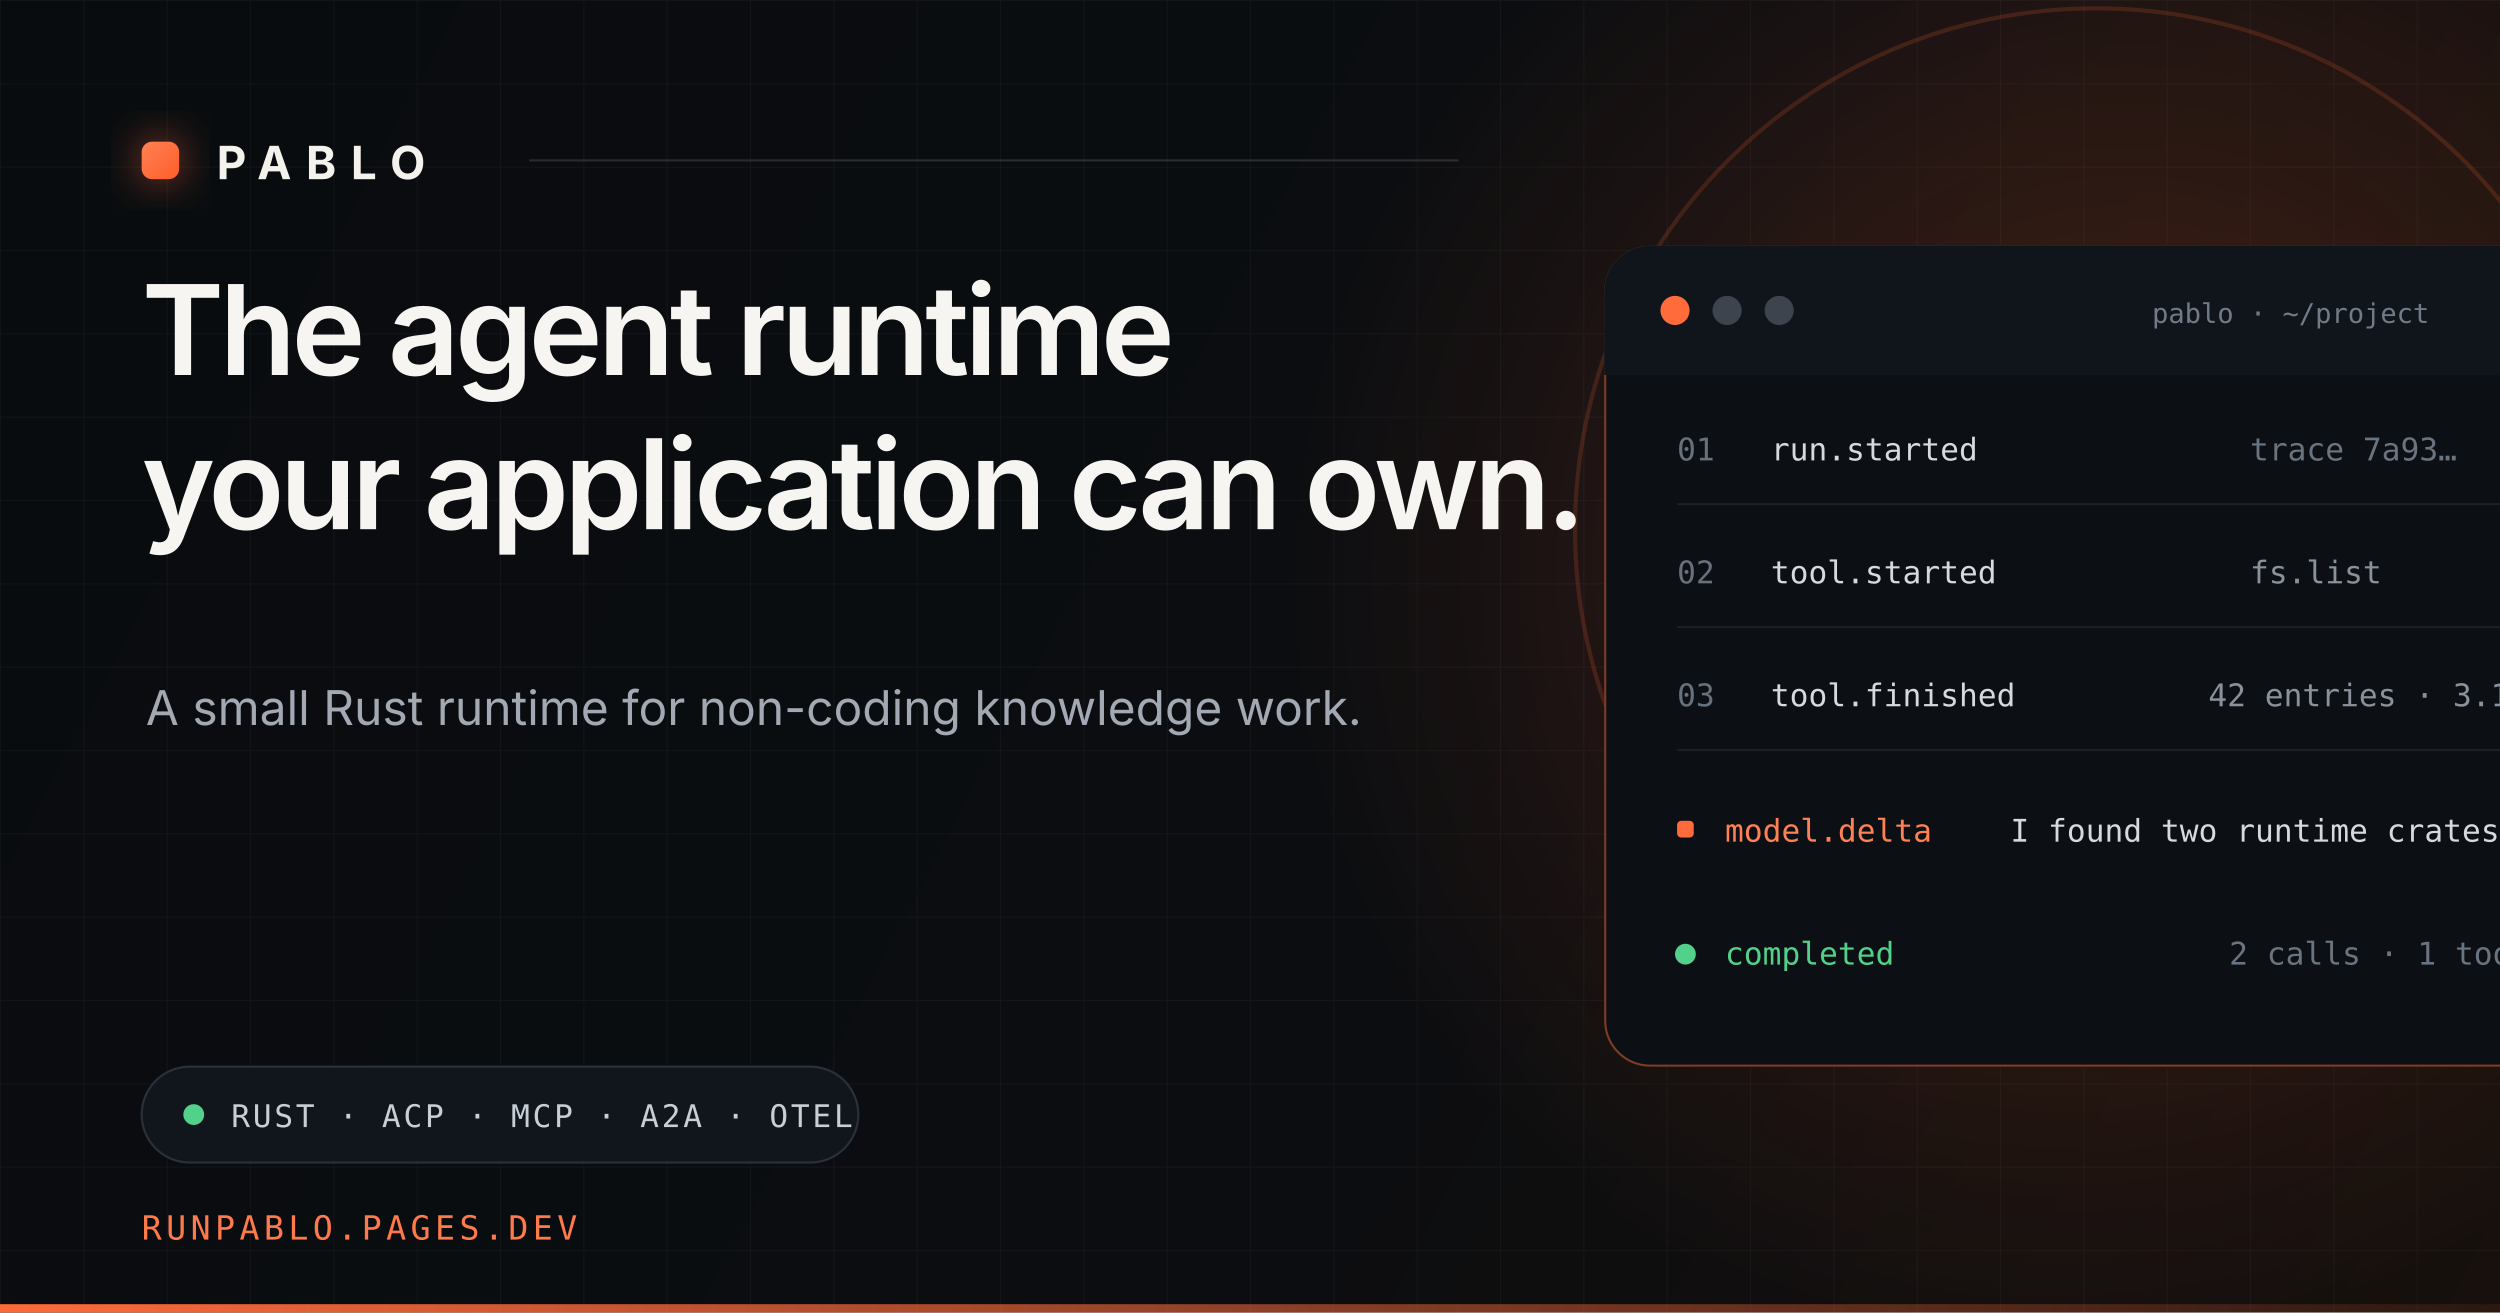
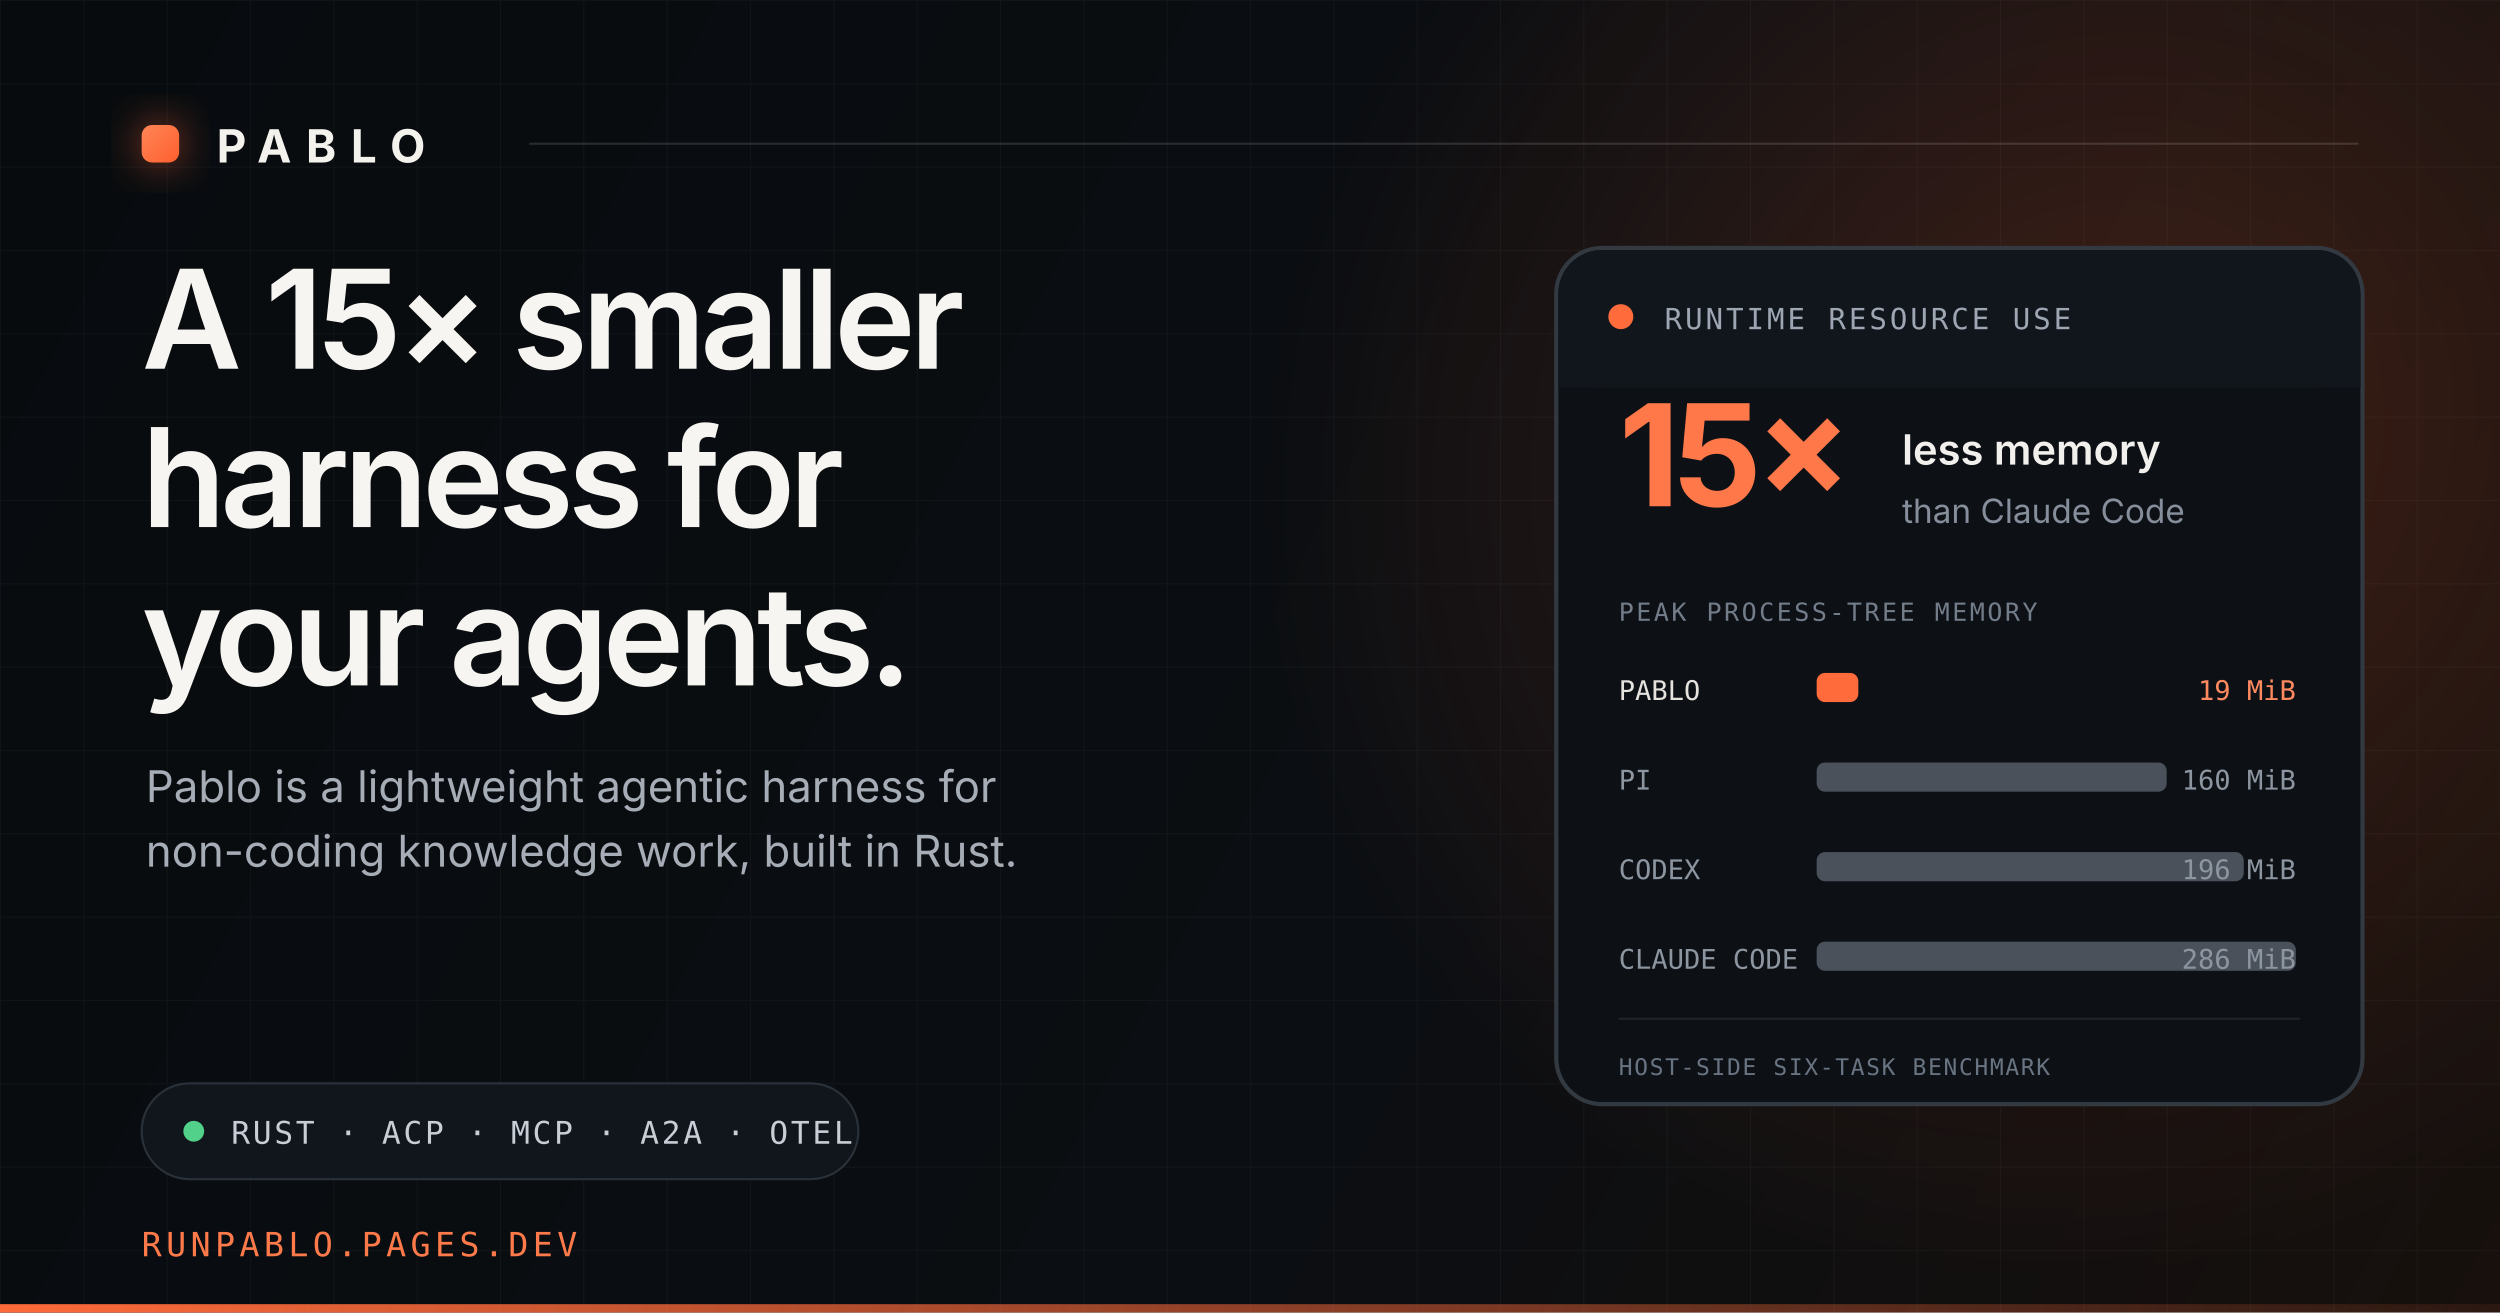
<svg xmlns="http://www.w3.org/2000/svg" width="1200" height="630" viewBox="0 0 1200 630" role="img" aria-labelledby="title description">
  <defs>
    <linearGradient id="background" x1="0" y1="0" x2="1200" y2="630" gradientUnits="userSpaceOnUse">
-       <stop stop-color="#090c0f" />
-       <stop offset="0.58" stop-color="#0b0d10" />
+       <stop stop-color="#080b0e" />
+       <stop offset="0.6" stop-color="#0b0e12" />
      <stop offset="1" stop-color="#17100d" />
    </linearGradient>
    <linearGradient id="accent" x1="0" y1="0" x2="1" y2="1">
-       <stop stop-color="#ff8254" />
-       <stop offset="1" stop-color="#ff5c2b" />
+       <stop stop-color="#ff8557" />
+       <stop offset="1" stop-color="#ff5f2e" />
    </linearGradient>
    <linearGradient id="trace" x1="0" y1="0" x2="1" y2="0">
      <stop stop-color="#ff6b3a" />
      <stop offset="1" stop-color="#ff6b3a" stop-opacity="0.08" />
    </linearGradient>
-     <radialGradient id="glow" cx="0" cy="0" r="1" gradientTransform="translate(1008 256) rotate(139.7) scale(405 382)" gradientUnits="userSpaceOnUse">
-       <stop stop-color="#ff652f" stop-opacity="0.22" />
+     <radialGradient id="glow" cx="0" cy="0" r="1" gradientTransform="translate(1010 210) rotate(136) scale(420 390)" gradientUnits="userSpaceOnUse">
+       <stop stop-color="#ff652f" stop-opacity="0.2" />
      <stop offset="1" stop-color="#ff652f" stop-opacity="0" />
    </radialGradient>
    <pattern id="grid" width="40" height="40" patternUnits="userSpaceOnUse">
      <path d="M40 0H0V40" fill="none" stroke="#ffffff" stroke-opacity="0.035" />
    </pattern>
    <filter id="soft-glow" x="-80%" y="-80%" width="260%" height="260%">
      <feGaussianBlur stdDeviation="10" />
    </filter>
-     <clipPath id="frame-clip">
-       <rect x="770" y="118" width="500" height="394" rx="22" />
-     </clipPath>
  </defs>
  <rect width="1200" height="630" fill="url(#background)" />
  <rect width="1200" height="630" fill="url(#grid)" />
  <rect width="1200" height="630" fill="url(#glow)" />
-   <circle cx="1006" cy="254" r="250" fill="none" stroke="#ff652f" stroke-opacity="0.17" stroke-width="2" />
-   <g transform="translate(68 66)">
+   <g transform="translate(68 58)">
    <rect x="0" y="2" width="18" height="18" rx="5" fill="#ff6b3a" filter="url(#soft-glow)" opacity="0.62" />
    <rect x="0" y="2" width="18" height="18" rx="5" fill="url(#accent)" />
    <text x="36" y="20" fill="#f4f2ed" font-family="Manrope, Inter, Helvetica Neue, Arial, sans-serif" font-size="22" font-weight="700" letter-spacing="7">PABLO</text>
-     <line x1="186" y1="11" x2="632" y2="11" stroke="#ffffff" stroke-opacity="0.13" />
+     <line x1="186" y1="11" x2="1064" y2="11" stroke="#ffffff" stroke-opacity="0.13" />
  </g>
-   <g transform="translate(68 180)">
-     <text fill="#f7f5f1" font-family="Manrope, Inter, Helvetica Neue, Arial, sans-serif" font-size="60" font-weight="600" letter-spacing="-2.2">
-       <tspan x="0" y="0">The agent runtime</tspan>
-       <tspan x="0" y="74">your application can own.</tspan>
+   <g transform="translate(68 177)">
+     <text fill="#f7f5f1" font-family="Manrope, Inter, Helvetica Neue, Arial, sans-serif" font-size="66" font-weight="600" letter-spacing="-2.7">
+       <tspan x="0" y="0">A 15× smaller</tspan>
+       <tspan x="0" y="76">harness for</tspan>
+       <tspan x="0" y="152">your agents.</tspan>
    </text>
-     <text x="2" y="168" fill="#a2a9b3" font-family="Manrope, Inter, Helvetica Neue, Arial, sans-serif" font-size="23" font-weight="400">A small Rust runtime for non-coding knowledge work.</text>
+     <text x="2" y="208" fill="#a7adb6" font-family="Manrope, Inter, Helvetica Neue, Arial, sans-serif" font-size="21" font-weight="400">
+       <tspan x="2" y="208">Pablo is a lightweight agentic harness for</tspan>
+       <tspan x="2" y="239">non-coding knowledge work, built in Rust.</tspan>
+     </text>
  </g>
-   <g transform="translate(68 512)">
+   <g transform="translate(68 520)">
    <rect width="344" height="46" rx="23" fill="#11161c" stroke="#2a313a" />
    <circle cx="25" cy="23" r="5" fill="#52d18a" />
    <text x="43" y="29" fill="#c8ced6" font-family="DM Mono, SFMono-Regular, Consolas, monospace" font-size="15" letter-spacing="1.3">RUST · ACP · MCP · A2A · OTEL</text>
    <text x="0" y="83" fill="#ff7a4a" font-family="DM Mono, SFMono-Regular, Consolas, monospace" font-size="16" font-weight="500" letter-spacing="2.1">RUNPABLO.PAGES.DEV</text>
  </g>
-   <g clip-path="url(#frame-clip)">
-     <rect x="770" y="118" width="500" height="394" rx="22" fill="#0c1014" stroke="#ff6b3a" stroke-opacity="0.48" stroke-width="2" />
-     <rect x="770" y="118" width="500" height="62" fill="#10151b" />
-     <circle cx="804" cy="149" r="7" fill="#ff6b3a" />
-     <circle cx="829" cy="149" r="7" fill="#3d444d" />
-     <circle cx="854" cy="149" r="7" fill="#3d444d" />
-     <text x="1033" y="155" fill="#717b88" font-family="DM Mono, SFMono-Regular, Consolas, monospace" font-size="13">pablo · ~/project</text>
-     <g font-family="DM Mono, SFMono-Regular, Consolas, monospace" font-size="15">
-       <text x="805" y="221" fill="#66717e">01</text>
-       <text x="850" y="221" fill="#d6d9dd">run.started</text>
-       <text x="1080" y="221" fill="#697482">trace 7a93…</text>
-       <line x1="805" y1="242" x2="1232" y2="242" stroke="#ffffff" stroke-opacity="0.07" />
-       <text x="805" y="280" fill="#66717e">02</text>
-       <text x="850" y="280" fill="#d6d9dd">tool.started</text>
-       <text x="1080" y="280" fill="#89929c">fs.list</text>
-       <line x1="805" y1="301" x2="1232" y2="301" stroke="#ffffff" stroke-opacity="0.07" />
-       <text x="805" y="339" fill="#66717e">03</text>
-       <text x="850" y="339" fill="#d6d9dd">tool.finished</text>
-       <text x="1060" y="339" fill="#89929c">42 entries · 3.1ms</text>
-       <line x1="805" y1="360" x2="1232" y2="360" stroke="#ffffff" stroke-opacity="0.07" />
-       <rect x="805" y="394" width="8" height="8" rx="2" fill="#ff6b3a" />
-       <text x="828" y="404" fill="#ff8052">model.delta</text>
-       <text x="965" y="404" fill="#d6d9dd">I found two runtime crates…</text>
-       <circle cx="809" cy="458" r="5" fill="#52d18a" />
-       <text x="828" y="463" fill="#52d18a">completed</text>
-       <text x="1070" y="463" fill="#697482">2 calls · 1 tool</text>
+   <g transform="translate(747 119)">
+     <rect width="387" height="411" rx="22" fill="#0d1116" stroke="#323941" stroke-width="2" />
+     <rect x="1" y="1" width="385" height="66" rx="21" fill="#11161c" />
+     <path d="M1 47h385v20H1z" fill="#11161c" />
+     <circle cx="31" cy="33" r="6" fill="#ff6b3a" />
+     <text x="52" y="39" fill="#9da6b2" font-family="DM Mono, SFMono-Regular, Consolas, monospace" font-size="14" letter-spacing="1.4">RUNTIME RESOURCE USE</text>
+     <text x="30" y="124" fill="#ff7849" font-family="Manrope, Inter, Helvetica Neue, Arial, sans-serif" font-size="68" font-weight="700" letter-spacing="-3">15×</text>
+     <text x="166" y="104" fill="#f2f0ec" font-family="Manrope, Inter, Helvetica Neue, Arial, sans-serif" font-size="20" font-weight="600">less memory</text>
+     <text x="166" y="132" fill="#858e9a" font-family="Manrope, Inter, Helvetica Neue, Arial, sans-serif" font-size="16">than Claude Code</text>
+     <text x="30" y="179" fill="#737d89" font-family="DM Mono, SFMono-Regular, Consolas, monospace" font-size="12" letter-spacing="1.2">PEAK PROCESS-TREE MEMORY</text>
+     <g font-family="DM Mono, SFMono-Regular, Consolas, monospace" font-size="13">
+       <text x="30" y="217" fill="#e6e3df">PABLO</text>
+       <rect x="125" y="204" width="20" height="14" rx="4" fill="#ff6b3a" />
+       <text x="355" y="217" text-anchor="end" fill="#ff8a60">19 MiB</text>
+       <text x="30" y="260" fill="#8c95a0">PI</text>
+       <rect x="125" y="247" width="168" height="14" rx="4" fill="#4a515b" />
+       <text x="355" y="260" text-anchor="end" fill="#8c95a0">160 MiB</text>
+       <text x="30" y="303" fill="#8c95a0">CODEX</text>
+       <rect x="125" y="290" width="205" height="14" rx="4" fill="#4a515b" />
+       <text x="355" y="303" text-anchor="end" fill="#8c95a0">196 MiB</text>
+       <text x="30" y="346" fill="#8c95a0">CLAUDE CODE</text>
+       <rect x="125" y="333" width="230" height="14" rx="4" fill="#4a515b" />
+       <text x="355" y="346" text-anchor="end" fill="#8c95a0">286 MiB</text>
    </g>
+     <line x1="30" y1="370" x2="357" y2="370" stroke="#ffffff" stroke-opacity="0.08" />
+     <text x="30" y="397" fill="#697482" font-family="DM Mono, SFMono-Regular, Consolas, monospace" font-size="11" letter-spacing="0.8">HOST-SIDE SIX-TASK BENCHMARK</text>
  </g>
  <rect x="0" y="626" width="1200" height="4" fill="url(#trace)" />
</svg>
